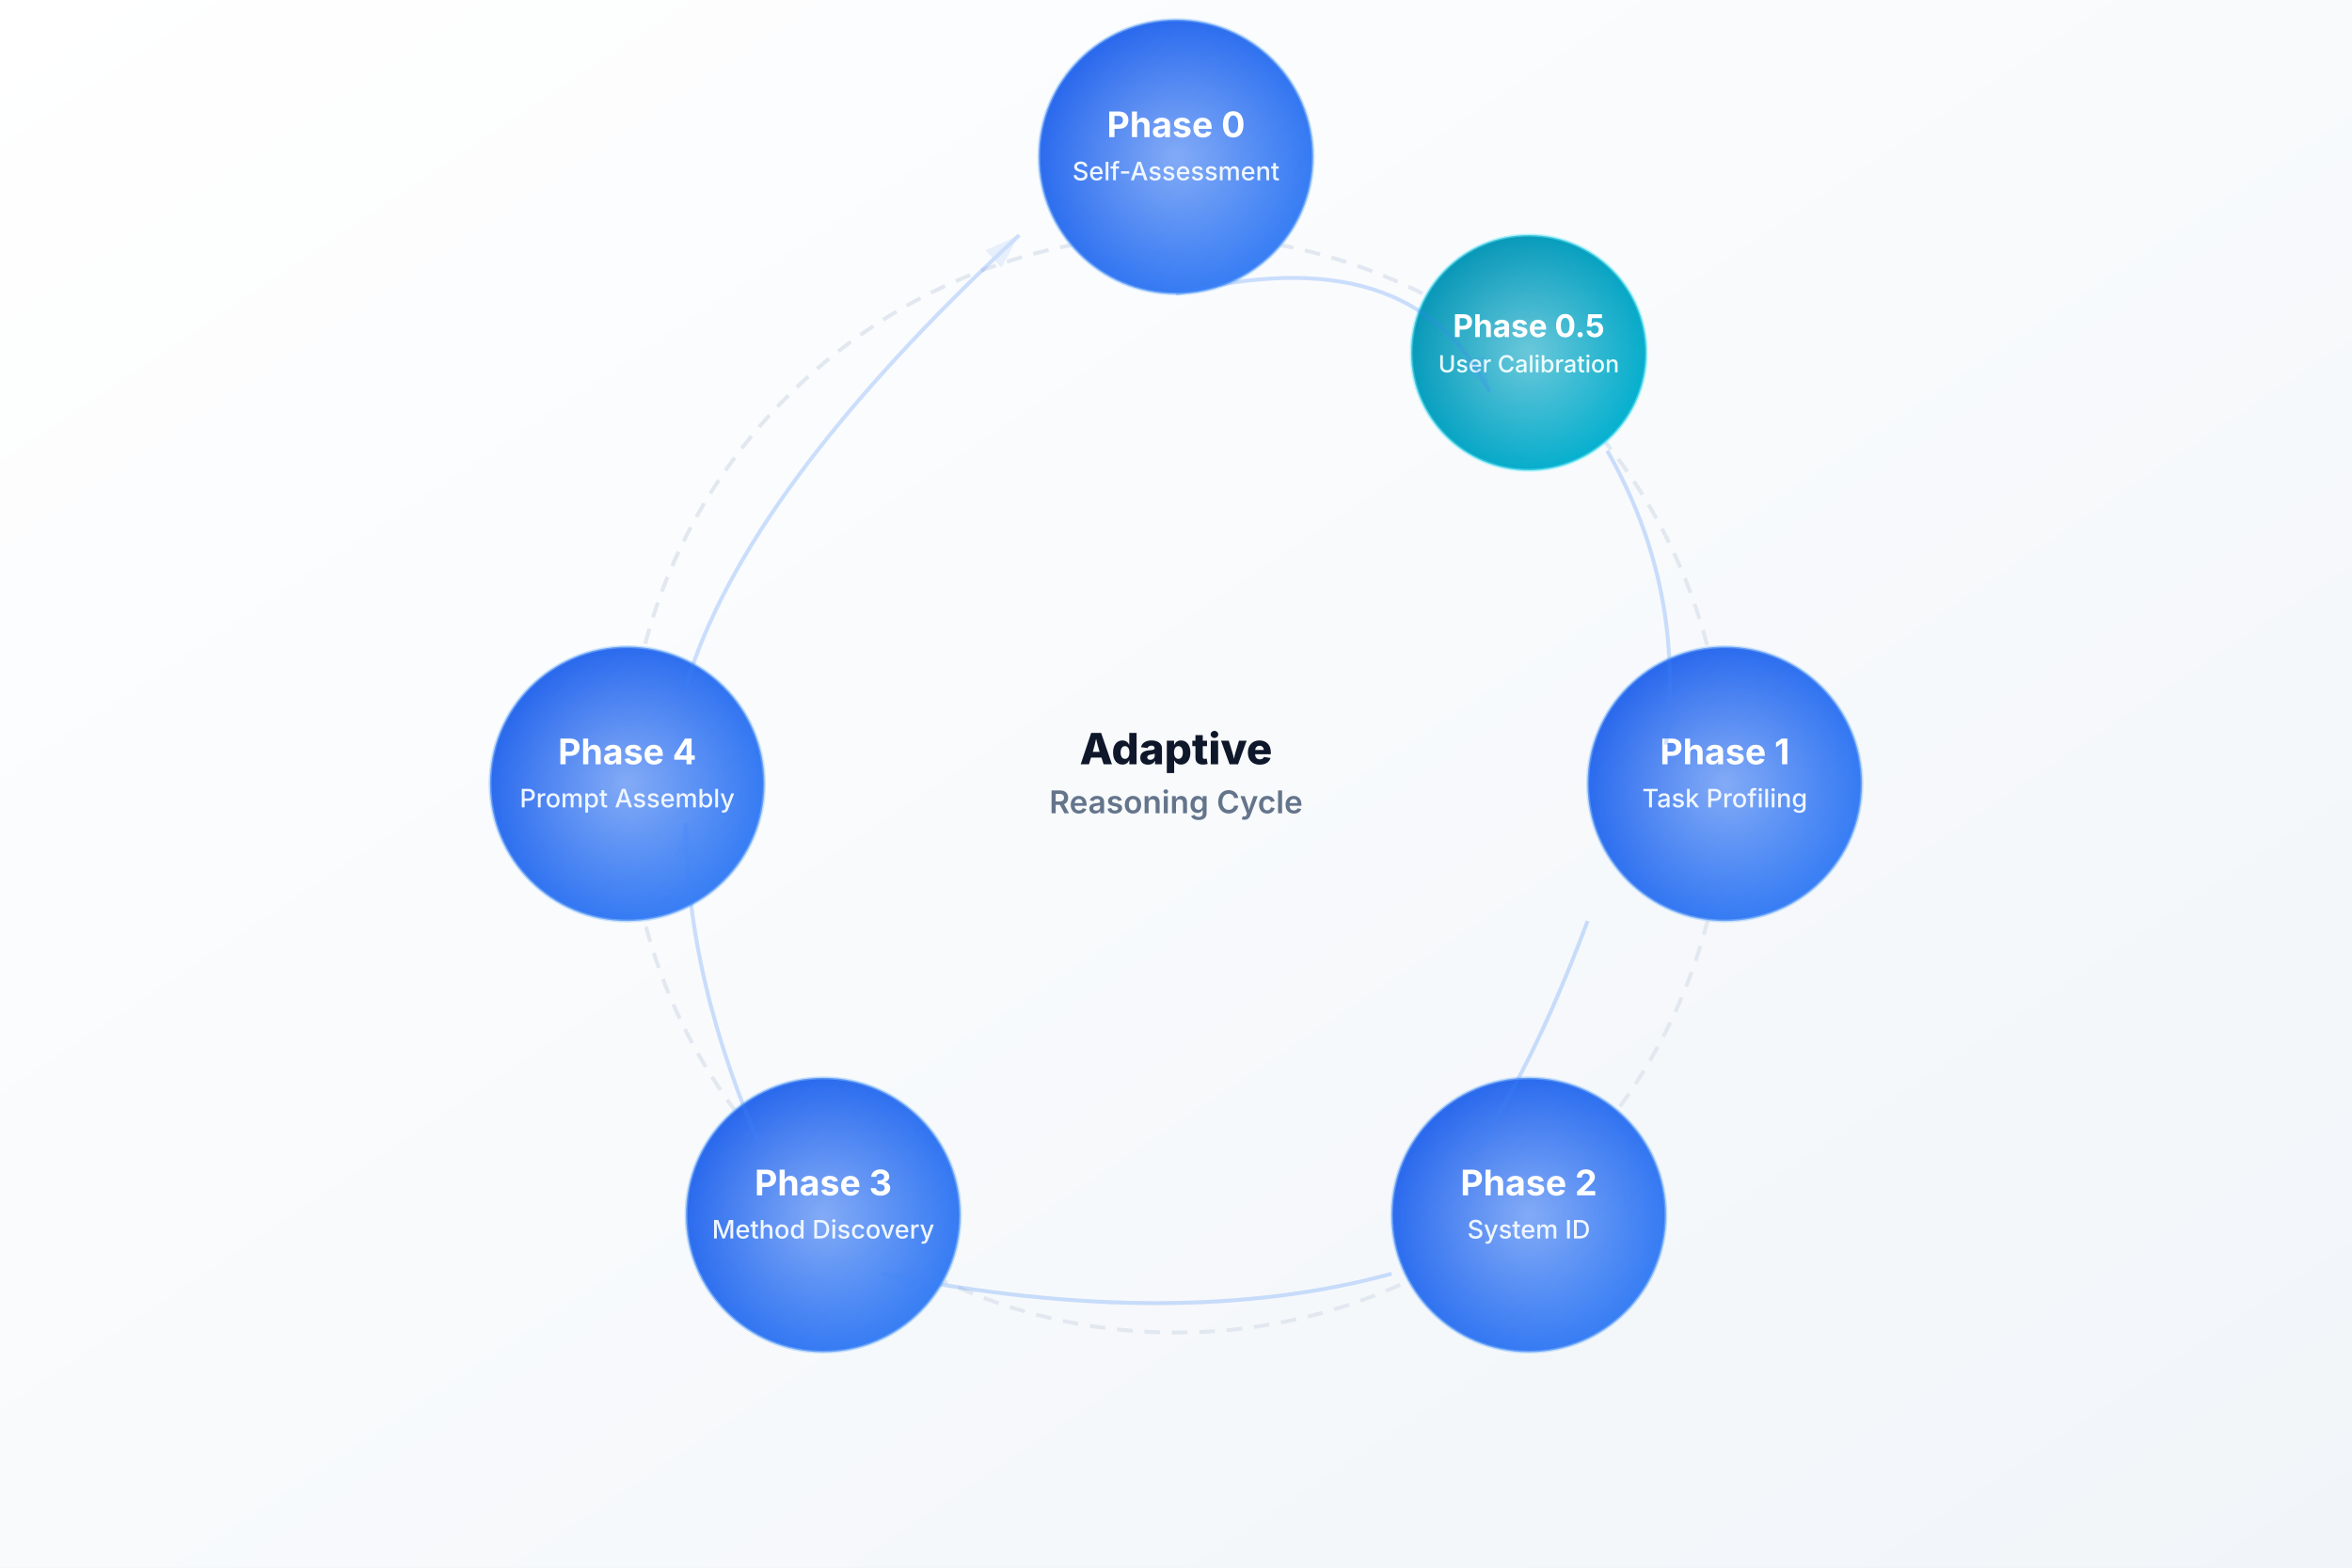
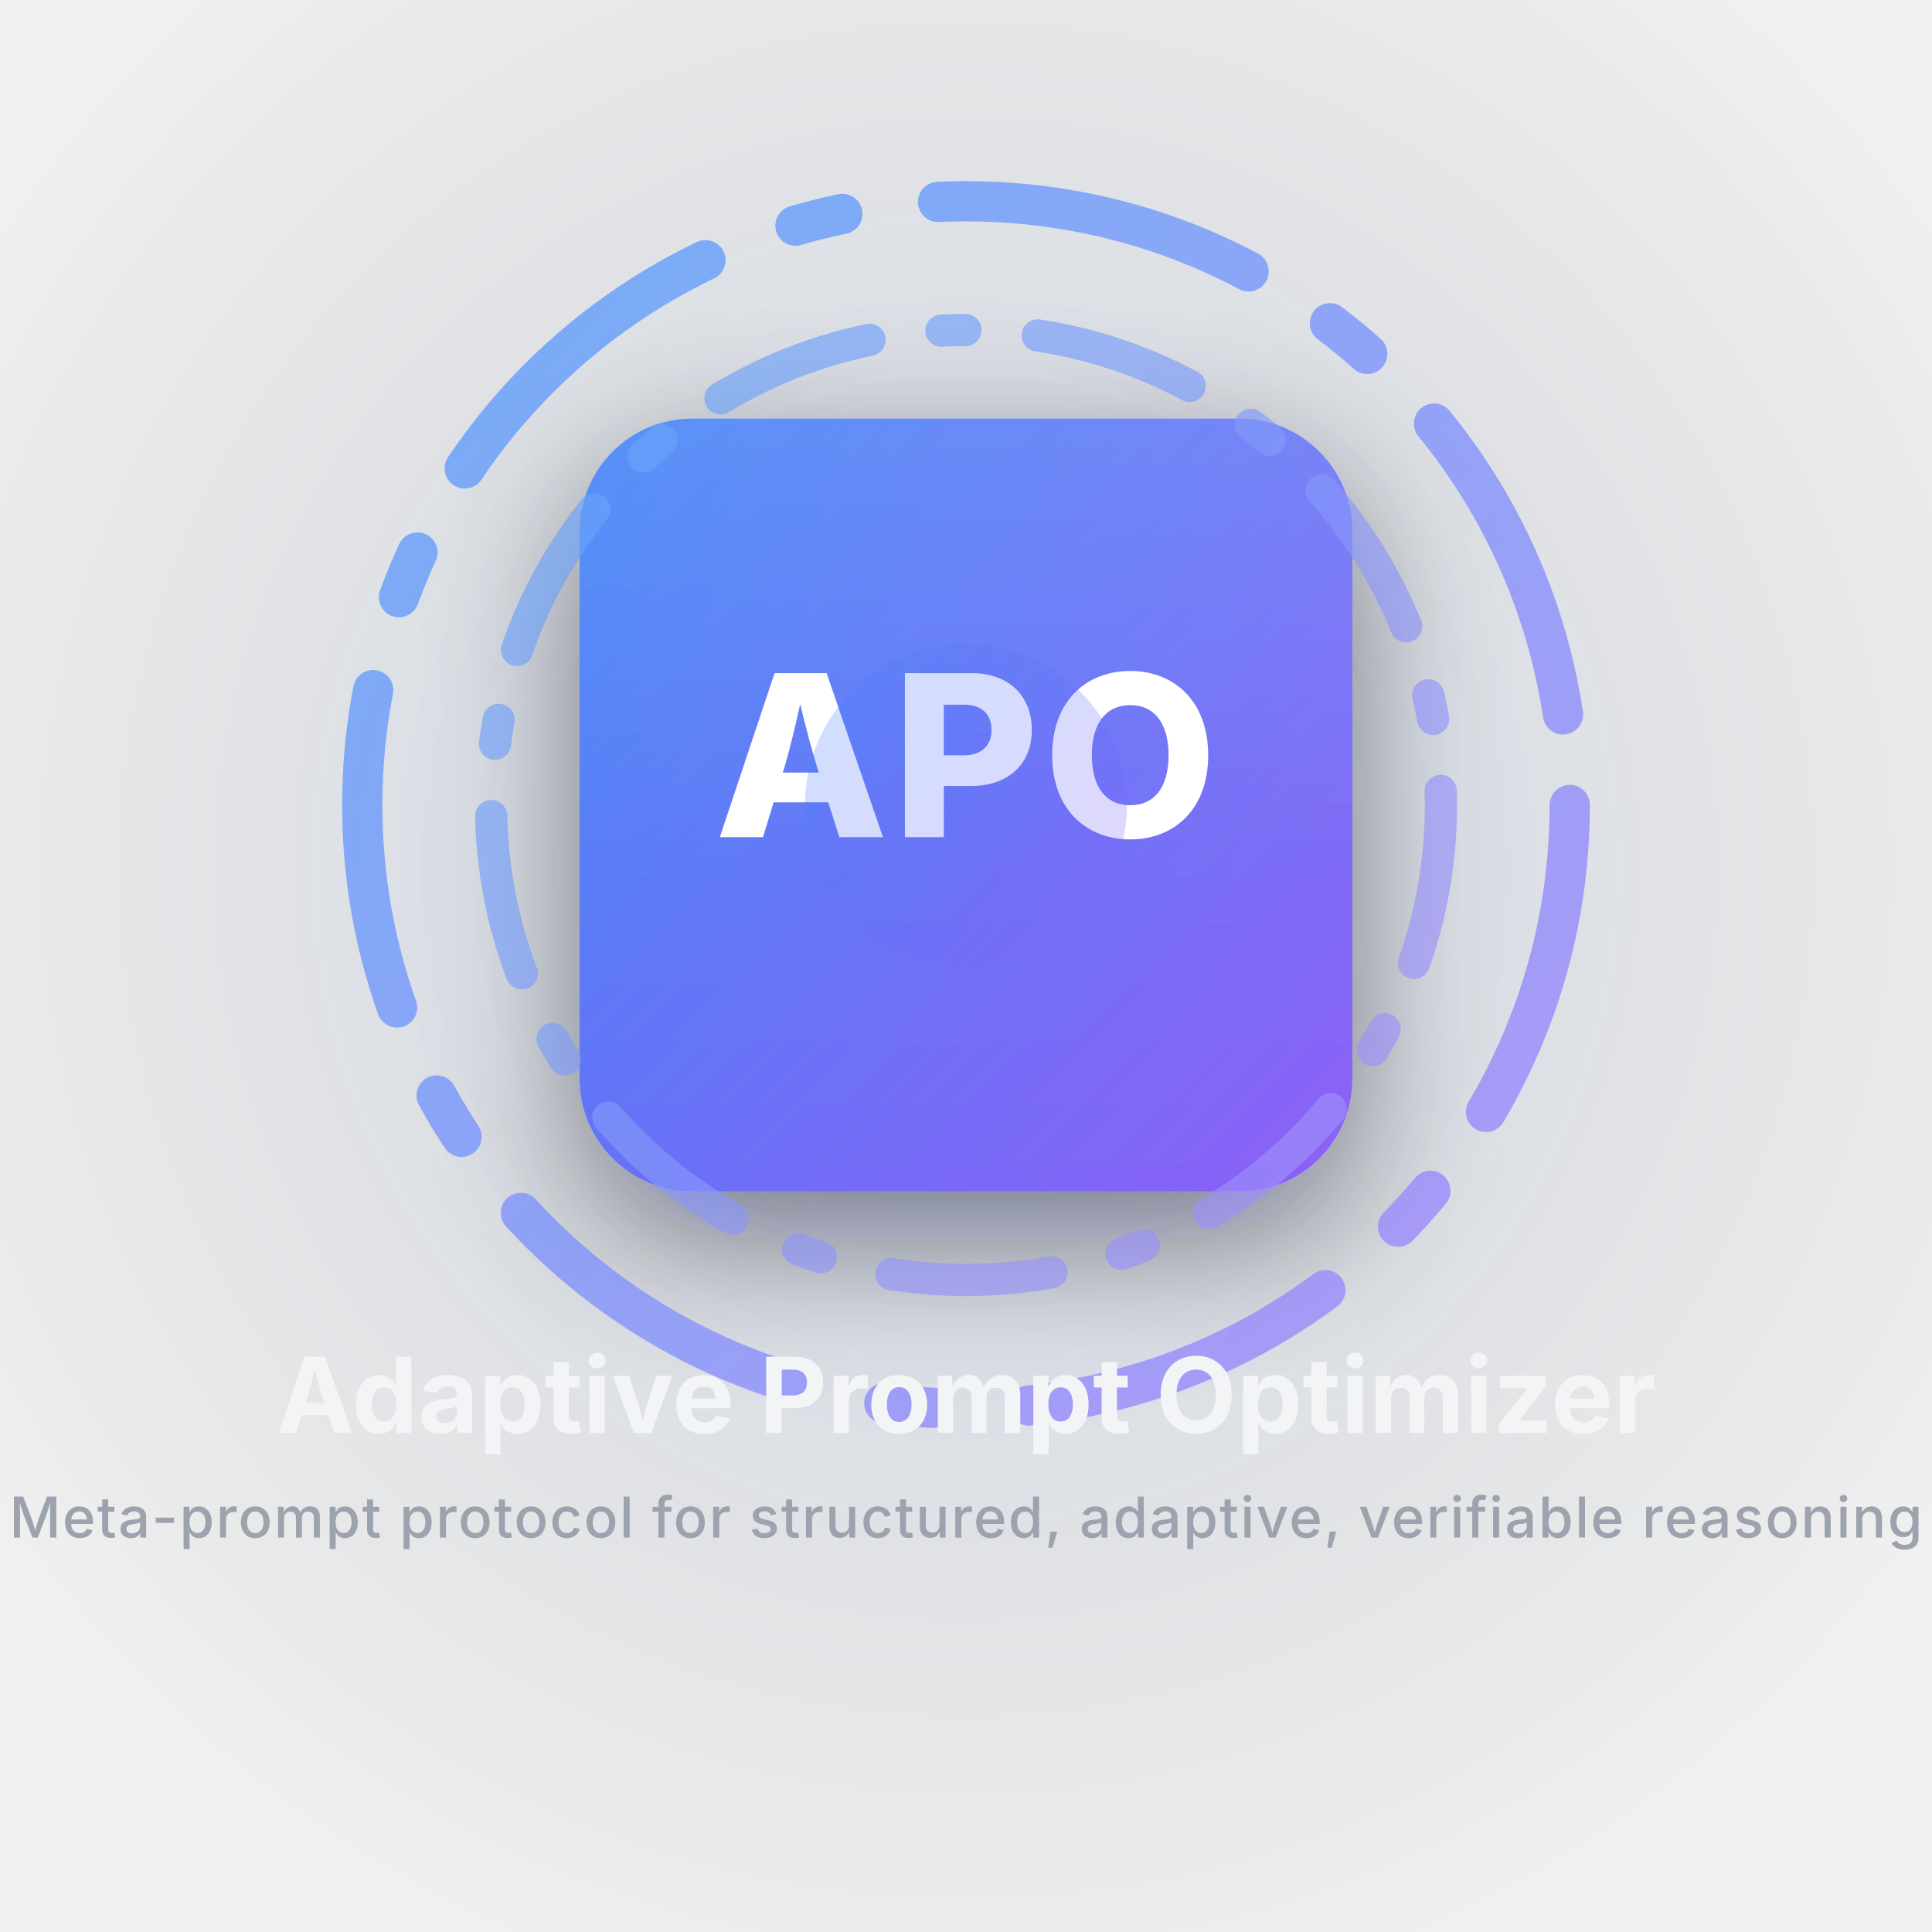
- <svg xmlns="http://www.w3.org/2000/svg" width="1200" height="800" viewBox="0 0 1200 800" fill="none">
+ <svg xmlns="http://www.w3.org/2000/svg" width="480" height="480" viewBox="0 0 480 480">
  <defs>
-     <linearGradient id="bg" x1="0" y1="0" x2="1" y2="1">
-       <stop offset="0" stop-color="#ffffff" />
-       <stop offset="1" stop-color="#f1f5f9" />
+     <linearGradient id="brand" x1="0" y1="0" x2="1" y2="1">
+       <stop offset="0%" stop-color="#3B82F6">
+         <animate attributeName="stop-color" values="#3B82F6;#8B5CF6;#3B82F6" dur="8s" repeatCount="indefinite" />
+       </stop>
+       <stop offset="100%" stop-color="#8B5CF6">
+         <animate attributeName="stop-color" values="#8B5CF6;#3B82F6;#8B5CF6" dur="8s" repeatCount="indefinite" />
+       </stop>
    </linearGradient>
-     <linearGradient id="phaseBlue" x1="0" y1="0" x2="1" y2="1">
-       <stop offset="0" stop-color="#2563EB" />
-       <stop offset="1" stop-color="#3B82F6" />
+     <radialGradient id="ambient" cx="50%" cy="45%" r="60%">
+       <stop offset="0%" stop-color="#3B82F6" stop-opacity="0.18" />
+       <stop offset="100%" stop-color="#000" stop-opacity="0" />
+     </radialGradient>
+     <linearGradient id="glass" x1="0" y1="0" x2="0" y2="1">
+       <stop offset="0%" stop-color="#FFFFFF" stop-opacity="0.14" />
+       <stop offset="60%" stop-color="#FFFFFF" stop-opacity="0.04" />
+       <stop offset="100%" stop-color="#FFFFFF" stop-opacity="0.02" />
    </linearGradient>
-     <linearGradient id="phaseTeal" x1="0" y1="0" x2="1" y2="1">
-       <stop offset="0" stop-color="#0891B2" />
-       <stop offset="1" stop-color="#06B6D4" />
+     <linearGradient id="ring" x1="0" y1="0" x2="1" y2="1">
+       <stop offset="0%" stop-color="#60A5FA" />
+       <stop offset="100%" stop-color="#A78BFA" />
    </linearGradient>
-     <radialGradient id="glow" cx="50%" cy="50%" r="50%">
-       <stop offset="0%" stop-color="#FFFFFF" stop-opacity="0.4" />
-       <stop offset="100%" stop-color="#FFFFFF" stop-opacity="0" />
-     </radialGradient>
+     <filter id="softShadow" x="-30%" y="-30%" width="160%" height="160%">
+       <feDropShadow dx="0" dy="12" stdDeviation="18" flood-color="#0B1020" flood-opacity="0.45" />
+     </filter>
+     <style>
+       @media (prefers-reduced-motion: reduce) {
+         .anim { display: none; }
+         .static { display: inline; }
+       }
+     </style>
  </defs>
-   <rect width="1200" height="800" fill="url(#bg)" />
-   <circle cx="600" cy="400" r="280" fill="none" stroke="#E2E8F0" stroke-width="2" stroke-dasharray="8 6" />
-   <g transform="translate(600,80)">
-     <circle r="70" fill="url(#phaseBlue)" />
-     <circle r="70" fill="url(#glow)" />
-     <circle r="70" fill="none" stroke="#93C5FD" stroke-width="1.5" stroke-opacity="0.5" />
-     <text text-anchor="middle" y="-10" font-family="Inter, system-ui, sans-serif" font-weight="700" font-size="18" fill="#FFFFFF">Phase 0</text>
-     <text text-anchor="middle" y="12" font-family="Inter, system-ui, sans-serif" font-weight="500" font-size="13" fill="#EFF6FF">Self-Assessment</text>
+   <rect width="480" height="480" fill="url(#ambient)" />
+   <g transform="translate(240,200)" filter="url(#softShadow)">
+     <rect x="-96" y="-96" width="192" height="192" rx="28" fill="url(#brand)" />
+     <rect x="-96" y="-96" width="192" height="192" rx="28" fill="url(#glass)" />
+     <text x="0" y="8" text-anchor="middle" font-family="Inter,system-ui,-apple-system,'Segoe UI',Roboto,Helvetica,Arial,sans-serif" font-size="56" font-weight="800" fill="#FFFFFF" letter-spacing="1">APO</text>
  </g>
-   <g transform="translate(780,180)">
-     <circle r="60" fill="url(#phaseTeal)" />
-     <circle r="60" fill="url(#glow)" />
-     <circle r="60" fill="none" stroke="#67E8F9" stroke-width="1.5" stroke-opacity="0.5" />
-     <text text-anchor="middle" y="-8" font-family="Inter, system-ui, sans-serif" font-weight="700" font-size="16" fill="#FFFFFF">Phase 0.5</text>
-     <text text-anchor="middle" y="10" font-family="Inter, system-ui, sans-serif" font-weight="500" font-size="12" fill="#ECFEFF">User Calibration</text>
+   <g class="anim" transform="translate(240,200)">
+     <circle r="150" fill="none" stroke="url(#ring)" stroke-width="10" stroke-linecap="round" stroke-dasharray="80 24 12 24" opacity="0.85">
+       <animateTransform attributeName="transform" type="rotate" from="0" to="360" dur="28s" repeatCount="indefinite" />
+     </circle>
+     <circle r="118" fill="none" stroke="url(#ring)" stroke-width="8" stroke-linecap="round" stroke-dasharray="40 18 6 18" opacity="0.65">
+       <animateTransform attributeName="transform" type="rotate" from="360" to="0" dur="18s" repeatCount="indefinite" />
+     </circle>
  </g>
-   <g transform="translate(880,400)">
-     <circle r="70" fill="url(#phaseBlue)" />
-     <circle r="70" fill="url(#glow)" />
-     <circle r="70" fill="none" stroke="#93C5FD" stroke-width="1.5" stroke-opacity="0.5" />
-     <text text-anchor="middle" y="-10" font-family="Inter, system-ui, sans-serif" font-weight="700" font-size="18" fill="#FFFFFF">Phase 1</text>
-     <text text-anchor="middle" y="12" font-family="Inter, system-ui, sans-serif" font-weight="500" font-size="13" fill="#EFF6FF">Task Profiling</text>
+   <g class="anim" transform="translate(240,200)">
+     <circle r="40" fill="url(#brand)" opacity="0.25">
+       <animate attributeName="r" values="36;44;36" dur="3.6s" repeatCount="indefinite" />
+       <animate attributeName="opacity" values="0.18;0.32;0.18" dur="3.6s" repeatCount="indefinite" />
+     </circle>
  </g>
-   <g transform="translate(780,620)">
-     <circle r="70" fill="url(#phaseBlue)" />
-     <circle r="70" fill="url(#glow)" />
-     <circle r="70" fill="none" stroke="#93C5FD" stroke-width="1.5" stroke-opacity="0.5" />
-     <text text-anchor="middle" y="-10" font-family="Inter, system-ui, sans-serif" font-weight="700" font-size="18" fill="#FFFFFF">Phase 2</text>
-     <text text-anchor="middle" y="12" font-family="Inter, system-ui, sans-serif" font-weight="500" font-size="13" fill="#EFF6FF">System ID</text>
+   <g class="static" style="display:none" transform="translate(240,200)">
+     <circle r="150" fill="none" stroke="url(#ring)" stroke-width="10" opacity="0.5" />
+     <circle r="118" fill="none" stroke="url(#ring)" stroke-width="8" opacity="0.35" />
+     <circle r="40" fill="url(#brand)" opacity="0.22" />
  </g>
-   <g transform="translate(420,620)">
-     <circle r="70" fill="url(#phaseBlue)" />
-     <circle r="70" fill="url(#glow)" />
-     <circle r="70" fill="none" stroke="#93C5FD" stroke-width="1.5" stroke-opacity="0.5" />
-     <text text-anchor="middle" y="-10" font-family="Inter, system-ui, sans-serif" font-weight="700" font-size="18" fill="#FFFFFF">Phase 3</text>
-     <text text-anchor="middle" y="12" font-family="Inter, system-ui, sans-serif" font-weight="500" font-size="13" fill="#EFF6FF">Method Discovery</text>
+   <g transform="translate(240,356)">
+     <text x="0" y="0" text-anchor="middle" font-family="Inter,system-ui,-apple-system,'Segoe UI',Roboto,Helvetica,Arial,sans-serif" font-size="26" font-weight="700" fill="#F3F4F6">Adaptive Prompt Optimizer</text>
+     <text x="0" y="26" text-anchor="middle" font-family="Inter,system-ui,-apple-system,'Segoe UI',Roboto,Helvetica,Arial,sans-serif" font-size="14" font-weight="500" fill="#9CA3AF" letter-spacing=".4">
+       Meta-prompt protocol for structured, adaptive, verifiable reasoning
+     </text>
  </g>
-   <g transform="translate(320,400)">
-     <circle r="70" fill="url(#phaseBlue)" />
-     <circle r="70" fill="url(#glow)" />
-     <circle r="70" fill="none" stroke="#93C5FD" stroke-width="1.5" stroke-opacity="0.5" />
-     <text text-anchor="middle" y="-10" font-family="Inter, system-ui, sans-serif" font-weight="700" font-size="18" fill="#FFFFFF">Phase 4</text>
-     <text text-anchor="middle" y="12" font-family="Inter, system-ui, sans-serif" font-weight="500" font-size="13" fill="#EFF6FF">Prompt Assembly</text>
-   </g>
-   <text x="600" y="390" text-anchor="middle" font-family="Inter, system-ui, sans-serif" font-weight="800" font-size="22" fill="#0F172A">Adaptive</text>
-   <text x="600" y="415" text-anchor="middle" font-family="Inter, system-ui, sans-serif" font-weight="600" font-size="16" fill="#64748B">Reasoning Cycle</text>
-   <defs>
-     <marker id="arrow" markerWidth="10" markerHeight="10" refX="9" refY="3" orient="auto" markerUnits="strokeWidth">
-       <path d="M0,0 L0,6 L9,3 z" fill="#3B82F6" opacity="0.4" />
-     </marker>
-   </defs>
-   <path d="M600,150 Q720,120 760,200" stroke="#3B82F6" stroke-width="2" fill="none" opacity="0.25" marker-end="url(#arrow)" />
-   <path d="M820,230 Q860,300 850,380" stroke="#3B82F6" stroke-width="2" fill="none" opacity="0.25" marker-end="url(#arrow)" />
-   <path d="M810,470 Q780,550 750,590" stroke="#3B82F6" stroke-width="2" fill="none" opacity="0.25" marker-end="url(#arrow)" />
-   <path d="M710,650 Q600,680 450,650" stroke="#3B82F6" stroke-width="2" fill="none" opacity="0.25" marker-end="url(#arrow)" />
-   <path d="M390,590 Q350,500 350,420" stroke="#3B82F6" stroke-width="2" fill="none" opacity="0.25" marker-end="url(#arrow)" />
-   <path d="M350,350 Q380,250 520,120" stroke="#3B82F6" stroke-width="2" fill="none" opacity="0.25" marker-end="url(#arrow)" />
</svg>
